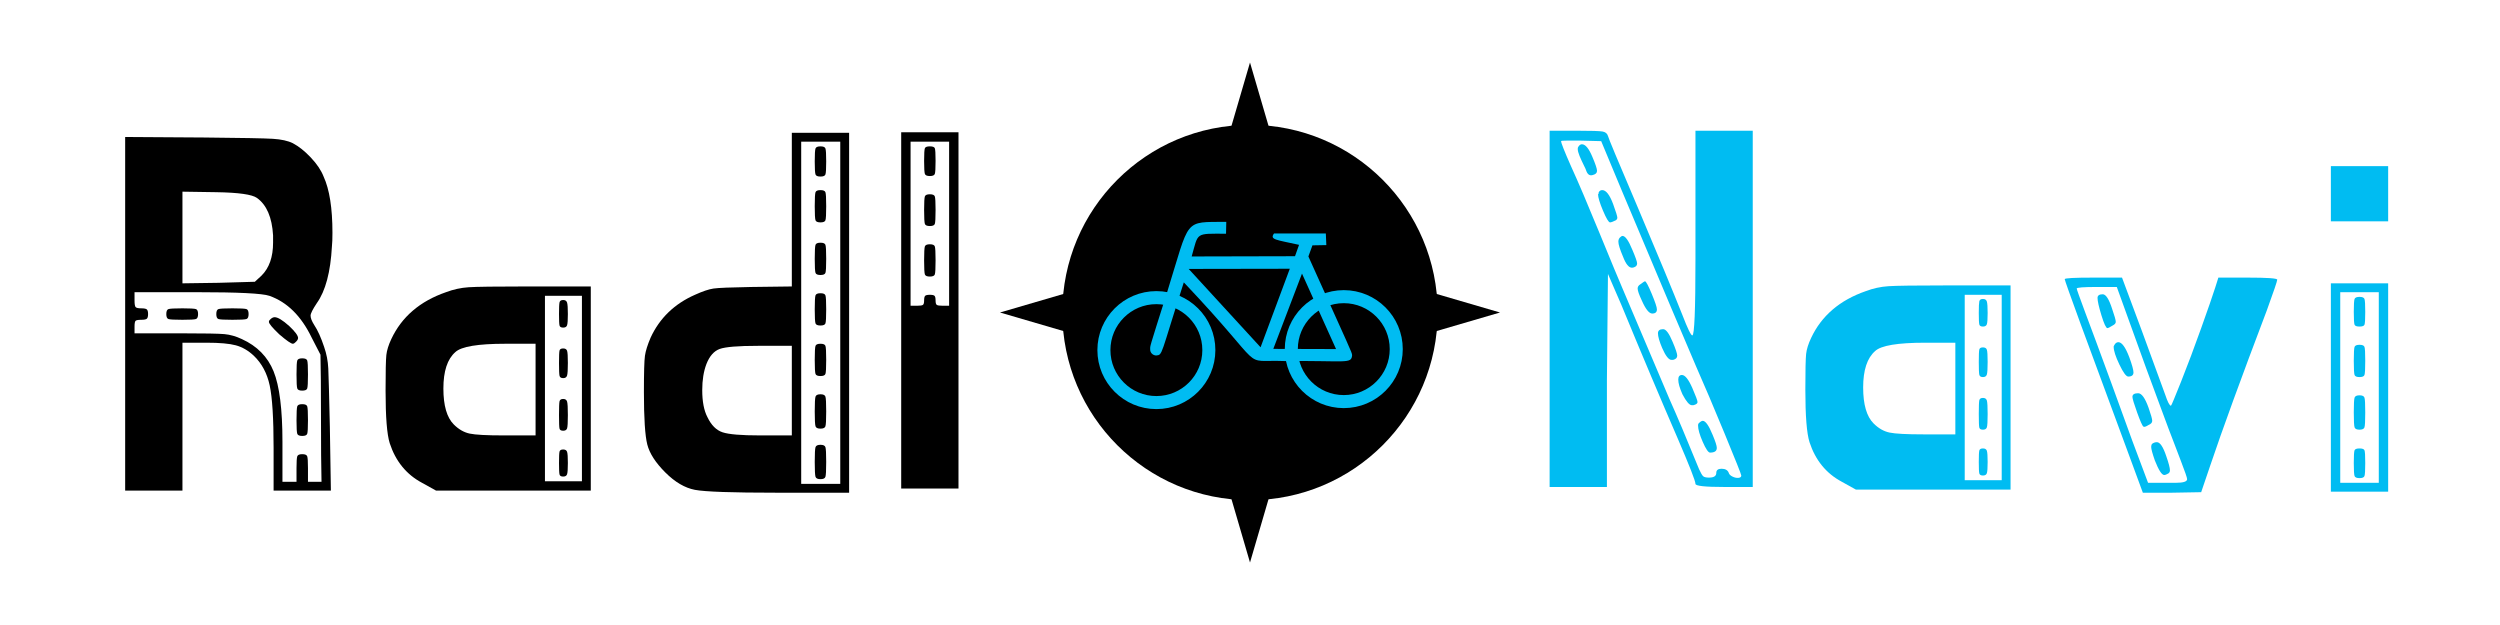
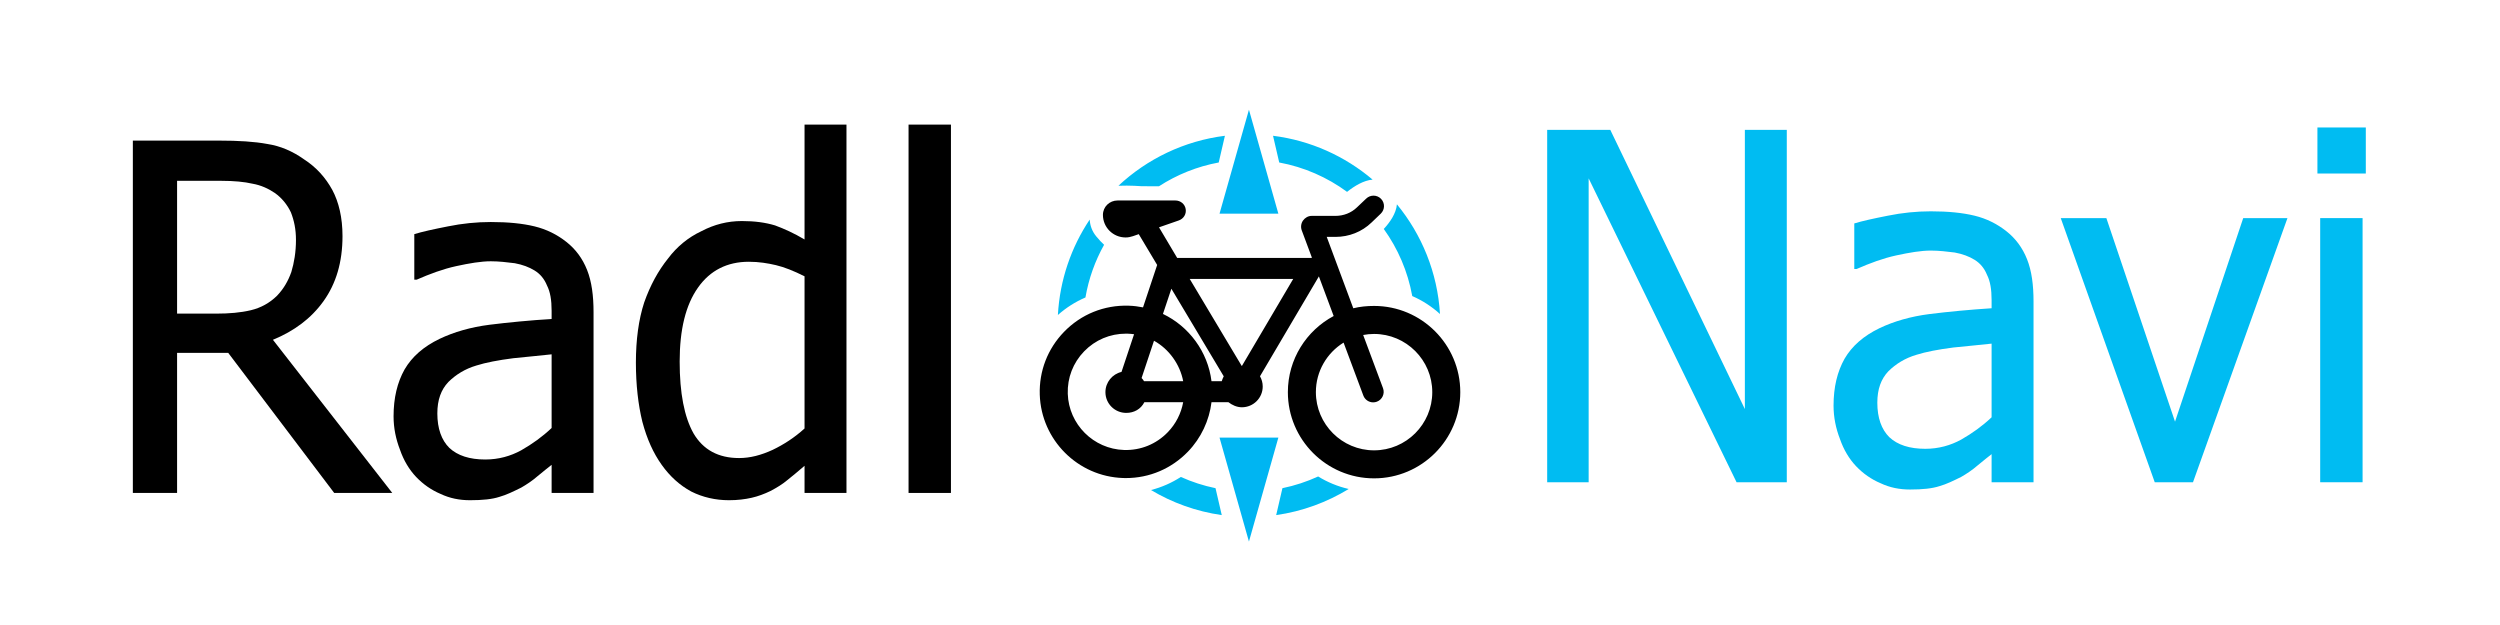
- <svg xmlns="http://www.w3.org/2000/svg" width="100%" height="100%" viewBox="0 0 320 80" version="1.1" xml:space="preserve" style="fill-rule:evenodd;clip-rule:evenodd;">
-   <g transform="matrix(0.32,0,0,0.32,129.364,7.87597)">
-     <circle cx="95.736" cy="100.388" r="75.065" />
-   </g>
-   <g transform="matrix(0.32,0,0,0.32,131.886,-7.37984)">
-     <path d="M87.855,48.062L95.866,75.452L79.845,75.452L87.855,48.062Z" />
-   </g>
-   <g transform="matrix(1.95943e-17,-0.32,0.32,1.95943e-17,112.62,68.1137)">
-     <path d="M87.855,48.062L95.866,75.452L79.845,75.452L87.855,48.062Z" />
-   </g>
-   <g transform="matrix(-1.95943e-17,-0.32,-0.32,1.95943e-17,207.38,68.1137)">
-     <path d="M87.855,48.062L95.866,75.452L79.845,75.452L87.855,48.062Z" />
-   </g>
-   <g transform="matrix(-0.32,3.91887e-17,-3.91887e-17,-0.32,188.114,87.3798)">
-     <path d="M87.855,48.062L95.866,75.452L79.845,75.452L87.855,48.062Z" />
-   </g>
-   <g id="Fahrrad_aus_Zusatzzeichen_1000-32.svg" transform="matrix(0.0976693,0,0,0.0976693,160,36.7369)">
-     <g transform="matrix(1,0,0,1,-220,-180)">
-       <clipPath id="_clip1">
-         <rect x="0" y="0" width="440" height="360" />
-       </clipPath>
-       <g clip-path="url(#_clip1)">
-         <g id="g1999" transform="matrix(0.427115,0,0,0.427115,5.4781,88.0021)">
-           <g id="g2015">
-             <g id="g19991">
-               <circle id="circle2001" cx="215" cy="409" r="161" style="fill:none;stroke:rgb(0,188,242);stroke-width:40px;" />
-               <circle id="circle2003" cx="790" cy="406" r="161" style="fill:none;stroke:rgb(0,188,242);stroke-width:40px;" />
-               <path id="path2005" d="M429.484,15.467C296.918,16.759 319.4,1.771 248.078,230.985C189.975,414.126 196.304,394.154 196,407C195.787,416.98 203.843,424.893 213.967,425.57C235.021,423.442 226.165,427.847 299.157,201.181C565.87,482.536 465.806,436.912 609.341,442.626C797.983,440.817 813.316,452.446 815.555,424.795C815.297,415.406 810.904,409.807 681.438,121.675L693.842,87.565L736.48,86.789L734.93,51.128L576.005,51.128C561.965,70.337 581.69,70.251 652.754,86.014L640.35,120.9L323.276,121.675C344.638,47.08 332.579,51.731 428.709,51.904L429.484,15.467ZM314.114,159.91L624.378,159.36L534.709,400.309L314.114,159.91ZM661.785,174.213L573.767,405.26L766.307,405.81L661.785,174.213Z" style="fill:rgb(0,188,242);" />
-             </g>
-           </g>
-         </g>
-       </g>
+ <svg xmlns="http://www.w3.org/2000/svg" width="100%" height="100%" viewBox="0 0 320 80" version="1.1" xml:space="preserve" style="fill-rule:evenodd;clip-rule:evenodd;stroke-linejoin:round;stroke-miterlimit:2;">
+   <g transform="matrix(1.17961,0,0,1.24074,-30.1407,-5.59018)">
+     <g transform="matrix(50,0,0,50,36.2667,55.36)">
+       <path d="M0.637,-0L0.511,-0L0.281,-0.289L0.17,-0.289L0.17,-0L0.074,-0L0.074,-0.727L0.261,-0.727C0.303,-0.727 0.338,-0.725 0.366,-0.72C0.394,-0.716 0.421,-0.705 0.446,-0.688C0.472,-0.672 0.492,-0.651 0.507,-0.625C0.521,-0.6 0.529,-0.568 0.529,-0.53C0.529,-0.476 0.515,-0.432 0.488,-0.396C0.461,-0.36 0.424,-0.334 0.378,-0.316L0.637,-0ZM0.428,-0.522C0.428,-0.544 0.424,-0.562 0.417,-0.579C0.409,-0.595 0.397,-0.609 0.382,-0.619C0.368,-0.628 0.352,-0.635 0.334,-0.638C0.316,-0.642 0.293,-0.644 0.266,-0.644L0.17,-0.644L0.17,-0.37L0.255,-0.37C0.283,-0.37 0.308,-0.372 0.33,-0.377C0.352,-0.382 0.371,-0.392 0.387,-0.407C0.401,-0.421 0.411,-0.437 0.418,-0.456C0.424,-0.475 0.428,-0.497 0.428,-0.522Z" style="fill-rule:nonzero;" />
+     </g>
+     <g transform="matrix(50,0,0,50,66.8575,55.36)">
+       <path d="M0.371,-0.134L0.371,-0.286C0.349,-0.284 0.322,-0.281 0.288,-0.278C0.255,-0.274 0.228,-0.269 0.208,-0.263C0.183,-0.256 0.163,-0.244 0.147,-0.229C0.131,-0.213 0.123,-0.192 0.123,-0.164C0.123,-0.133 0.132,-0.109 0.149,-0.093C0.167,-0.077 0.193,-0.069 0.227,-0.069C0.256,-0.069 0.282,-0.076 0.305,-0.088C0.329,-0.101 0.351,-0.116 0.371,-0.134ZM0.371,-0.058C0.364,-0.053 0.354,-0.045 0.341,-0.035C0.329,-0.025 0.316,-0.017 0.305,-0.011C0.288,-0.003 0.273,0.004 0.258,0.008C0.242,0.013 0.221,0.015 0.194,0.015C0.171,0.015 0.15,0.011 0.13,0.002C0.11,-0.006 0.092,-0.018 0.077,-0.033C0.062,-0.048 0.05,-0.067 0.042,-0.089C0.033,-0.111 0.028,-0.134 0.028,-0.158C0.028,-0.196 0.036,-0.228 0.052,-0.255C0.068,-0.281 0.093,-0.302 0.128,-0.318C0.159,-0.332 0.195,-0.342 0.236,-0.347C0.278,-0.352 0.323,-0.356 0.371,-0.359L0.371,-0.376C0.371,-0.398 0.368,-0.415 0.361,-0.428C0.355,-0.442 0.346,-0.452 0.334,-0.459C0.322,-0.466 0.308,-0.471 0.291,-0.474C0.274,-0.476 0.257,-0.478 0.239,-0.478C0.218,-0.478 0.193,-0.474 0.164,-0.468C0.135,-0.462 0.107,-0.452 0.078,-0.44L0.073,-0.44L0.073,-0.534C0.09,-0.539 0.114,-0.544 0.146,-0.55C0.177,-0.556 0.208,-0.559 0.239,-0.559C0.277,-0.559 0.308,-0.556 0.334,-0.55C0.36,-0.544 0.383,-0.533 0.403,-0.518C0.423,-0.503 0.438,-0.484 0.448,-0.46C0.458,-0.436 0.462,-0.407 0.462,-0.373L0.462,-0L0.371,-0L0.371,-0.058Z" style="fill-rule:nonzero;" />
+     </g>
+     <g transform="matrix(50,0,0,50,93.1026,55.36)">
+       <path d="M0.486,-0L0.395,-0L0.395,-0.056C0.38,-0.044 0.368,-0.034 0.357,-0.026C0.347,-0.018 0.335,-0.011 0.321,-0.004C0.308,0.002 0.294,0.007 0.28,0.01C0.266,0.013 0.25,0.015 0.231,0.015C0.202,0.015 0.174,0.009 0.149,-0.003C0.124,-0.016 0.103,-0.034 0.085,-0.058C0.067,-0.082 0.053,-0.111 0.043,-0.147C0.034,-0.182 0.029,-0.223 0.029,-0.269C0.029,-0.316 0.035,-0.358 0.047,-0.393C0.06,-0.428 0.077,-0.458 0.099,-0.484C0.118,-0.508 0.142,-0.527 0.171,-0.54C0.199,-0.554 0.228,-0.561 0.259,-0.561C0.287,-0.561 0.31,-0.558 0.331,-0.552C0.351,-0.545 0.372,-0.536 0.395,-0.523L0.395,-0.76L0.486,-0.76L0.486,-0ZM0.395,-0.133L0.395,-0.447C0.372,-0.458 0.351,-0.466 0.333,-0.47C0.315,-0.474 0.296,-0.477 0.274,-0.477C0.227,-0.477 0.19,-0.459 0.164,-0.424C0.137,-0.388 0.124,-0.337 0.124,-0.271C0.124,-0.206 0.134,-0.157 0.154,-0.123C0.175,-0.089 0.208,-0.072 0.253,-0.072C0.277,-0.072 0.301,-0.078 0.326,-0.089C0.35,-0.1 0.373,-0.114 0.395,-0.133Z" style="fill-rule:nonzero;" />
+     </g>
+     <g transform="matrix(50,0,0,50,120.739,55.36)">
+       <rect x="0.068" y="-0.76" width="0.092" height="0.76" style="fill-rule:nonzero;" />
    </g>
  </g>
-   <g transform="matrix(1,0,0,1,-8.00625,7.69333)">
-     <path d="M45.96,46.107C45.96,45.084 45.993,44.484 46.06,44.307C46.127,44.129 46.338,44.04 46.693,44.04C47.049,44.04 47.26,44.129 47.327,44.307C47.393,44.484 47.427,45.084 47.427,46.107C47.427,47.084 47.393,47.662 47.327,47.84C47.26,48.018 47.049,48.107 46.693,48.107C46.338,48.107 46.127,48.018 46.06,47.84C45.993,47.662 45.96,47.084 45.96,46.107ZM46.06,42.04C45.993,41.862 45.96,41.262 45.96,40.24C45.96,39.218 45.993,38.618 46.06,38.44C46.127,38.262 46.338,38.173 46.693,38.173C47.049,38.173 47.26,38.262 47.327,38.44C47.393,38.618 47.427,39.218 47.427,40.24C47.427,41.262 47.393,41.862 47.327,42.04C47.26,42.218 47.049,42.307 46.693,42.307C46.338,42.307 46.127,42.218 46.06,42.04ZM42.493,33.307C42.716,33.04 42.938,32.907 43.16,32.907C43.56,32.907 44.182,33.284 45.027,34.04C45.782,34.751 46.16,35.262 46.16,35.573C46.16,35.751 46.027,35.951 45.76,36.173C45.671,36.262 45.582,36.307 45.493,36.307C45.271,36.307 44.693,35.907 43.76,35.107C42.871,34.262 42.427,33.729 42.427,33.507C42.427,33.418 42.449,33.351 42.493,33.307ZM35.96,33.14C35.782,33.073 35.693,32.862 35.693,32.507C35.693,32.151 35.782,31.94 35.96,31.873C36.138,31.807 36.738,31.773 37.76,31.773C38.782,31.773 39.382,31.807 39.56,31.873C39.738,31.94 39.827,32.151 39.827,32.507C39.827,32.862 39.738,33.073 39.56,33.14C39.382,33.207 38.782,33.24 37.76,33.24C36.738,33.24 36.138,33.207 35.96,33.14ZM29.56,33.14C29.382,33.073 29.293,32.862 29.293,32.507C29.293,32.151 29.382,31.94 29.56,31.873C29.738,31.807 30.338,31.773 31.36,31.773C32.338,31.773 32.916,31.807 33.093,31.873C33.271,31.94 33.36,32.151 33.36,32.507C33.36,32.862 33.271,33.073 33.093,33.14C32.916,33.207 32.338,33.24 31.36,33.24C30.338,33.24 29.738,33.207 29.56,33.14ZM42.493,30.173C41.604,29.862 38.493,29.707 33.16,29.707L25.227,29.707L25.227,30.773C25.227,31.218 25.271,31.496 25.36,31.607C25.449,31.718 25.693,31.773 26.093,31.773C26.449,31.773 26.682,31.818 26.793,31.907C26.904,31.996 26.96,32.196 26.96,32.507C26.96,32.818 26.904,33.018 26.793,33.107C26.682,33.196 26.449,33.24 26.093,33.24C25.693,33.24 25.449,33.284 25.36,33.373C25.271,33.462 25.227,33.707 25.227,34.107L25.227,34.973L31.36,34.973C34.204,34.973 35.993,35.007 36.727,35.073C37.46,35.14 38.204,35.351 38.96,35.707C40.916,36.596 42.271,37.973 43.027,39.84C43.782,41.707 44.16,44.707 44.16,48.84L44.16,53.973L45.96,53.973L45.96,52.24C45.96,51.396 45.993,50.884 46.06,50.707C46.127,50.529 46.338,50.44 46.693,50.44C47.049,50.44 47.26,50.529 47.327,50.707C47.393,50.884 47.427,51.396 47.427,52.24L47.427,53.973L49.16,53.973C49.116,52.151 49.093,49.429 49.093,45.807C49.093,42.184 49.071,39.484 49.027,37.707L47.893,35.507C46.56,32.751 44.76,30.973 42.493,30.173ZM40.893,17.64C40.271,17.196 38.538,16.951 35.693,16.907L31.36,16.84L31.36,28.573L35.96,28.507L40.627,28.373L41.493,27.573C42.471,26.596 42.96,25.196 42.96,23.373L42.96,22.44C42.827,20.129 42.138,18.529 40.893,17.64ZM24.027,55.107L24.027,9.84L34.16,9.907C38.916,9.951 41.838,10.007 42.927,10.073C44.016,10.14 44.871,10.329 45.493,10.64C46.249,11.04 47.016,11.651 47.793,12.473C48.571,13.296 49.116,14.107 49.427,14.907C50.182,16.551 50.56,18.951 50.56,22.107C50.56,22.862 50.538,23.44 50.493,23.84C50.316,27.129 49.671,29.551 48.56,31.107C48.027,31.907 47.76,32.44 47.76,32.707C47.76,33.018 47.916,33.418 48.227,33.907C48.671,34.573 49.093,35.507 49.493,36.707C49.804,37.596 49.982,38.518 50.027,39.473C50.071,40.429 50.138,42.907 50.227,46.907L50.36,55.107L43.027,55.107L43.027,49.64C43.027,45.862 42.86,43.196 42.527,41.64C42.193,40.084 41.516,38.818 40.493,37.84C39.782,37.173 39.016,36.729 38.193,36.507C37.371,36.284 36.116,36.173 34.427,36.173L31.36,36.173L31.36,55.107L24.027,55.107Z" style="fill-rule:nonzero;" />
-     <path d="M79.627,53.04C79.582,52.862 79.56,52.373 79.56,51.573C79.56,50.773 79.582,50.284 79.627,50.107C79.671,49.929 79.827,49.84 80.093,49.84C80.36,49.84 80.527,49.94 80.593,50.14C80.66,50.34 80.693,50.818 80.693,51.573C80.693,52.329 80.66,52.807 80.593,53.007C80.527,53.207 80.36,53.307 80.093,53.307C79.827,53.307 79.671,53.218 79.627,53.04ZM79.627,47.173C79.582,46.996 79.56,46.418 79.56,45.44C79.56,44.462 79.582,43.873 79.627,43.673C79.671,43.473 79.827,43.373 80.093,43.373C80.36,43.373 80.527,43.484 80.593,43.707C80.66,43.929 80.693,44.507 80.693,45.44C80.693,46.373 80.66,46.94 80.593,47.14C80.527,47.34 80.36,47.44 80.093,47.44C79.827,47.44 79.671,47.351 79.627,47.173ZM79.627,40.407C79.582,40.207 79.56,39.662 79.56,38.773C79.56,37.884 79.582,37.351 79.627,37.173C79.671,36.996 79.827,36.907 80.093,36.907C80.36,36.907 80.527,37.007 80.593,37.207C80.66,37.407 80.693,37.929 80.693,38.773C80.693,39.618 80.66,40.151 80.593,40.373C80.527,40.596 80.36,40.707 80.093,40.707C79.827,40.707 79.671,40.607 79.627,40.407ZM79.627,33.973C79.582,33.796 79.56,33.307 79.56,32.507C79.56,31.707 79.582,31.207 79.627,31.007C79.671,30.807 79.827,30.707 80.093,30.707C80.36,30.707 80.527,30.818 80.593,31.04C80.66,31.262 80.693,31.751 80.693,32.507C80.693,33.262 80.66,33.74 80.593,33.94C80.527,34.14 80.36,34.24 80.093,34.24C79.827,34.24 79.671,34.151 79.627,33.973ZM76.56,48.04L76.56,36.307L72.693,36.307C69.182,36.307 67.049,36.662 66.293,37.373C65.271,38.262 64.76,39.818 64.76,42.04C64.76,44.218 65.204,45.751 66.093,46.64C66.716,47.262 67.393,47.651 68.127,47.807C68.86,47.962 70.316,48.04 72.493,48.04L76.56,48.04ZM82.493,53.907L82.493,30.173L77.76,30.173L77.76,53.907L82.493,53.907ZM65.093,29.707C66.027,29.351 66.993,29.14 67.993,29.073C68.993,29.007 71.449,28.973 75.36,28.973L83.627,28.973L83.627,55.107L63.827,55.107L62.027,54.107C60.027,53.04 58.649,51.351 57.893,49.04C57.538,47.929 57.36,45.684 57.36,42.307C57.36,39.862 57.393,38.34 57.46,37.74C57.527,37.14 57.738,36.462 58.093,35.707C59.427,32.862 61.76,30.862 65.093,29.707Z" style="fill-rule:nonzero;" />
-     <path d="M112.393,53.34C112.327,53.14 112.293,52.507 112.293,51.44C112.293,50.373 112.327,49.74 112.393,49.54C112.46,49.34 112.671,49.24 113.027,49.24C113.382,49.24 113.593,49.34 113.66,49.54C113.727,49.74 113.76,50.373 113.76,51.44C113.76,52.507 113.727,53.14 113.66,53.34C113.593,53.54 113.382,53.64 113.027,53.64C112.671,53.64 112.46,53.54 112.393,53.34ZM112.393,46.873C112.327,46.673 112.293,46.04 112.293,44.973C112.293,43.907 112.327,43.273 112.393,43.073C112.46,42.873 112.671,42.773 113.027,42.773C113.382,42.773 113.593,42.873 113.66,43.073C113.727,43.273 113.76,43.907 113.76,44.973C113.76,46.04 113.727,46.673 113.66,46.873C113.593,47.073 113.382,47.173 113.027,47.173C112.671,47.173 112.46,47.073 112.393,46.873ZM112.393,40.173C112.327,39.996 112.293,39.396 112.293,38.373C112.293,37.351 112.327,36.751 112.393,36.573C112.46,36.396 112.671,36.307 113.027,36.307C113.382,36.307 113.593,36.396 113.66,36.573C113.727,36.751 113.76,37.351 113.76,38.373C113.76,39.396 113.727,39.996 113.66,40.173C113.593,40.351 113.382,40.44 113.027,40.44C112.671,40.44 112.46,40.351 112.393,40.173ZM112.393,33.707C112.327,33.529 112.293,32.929 112.293,31.907C112.293,30.884 112.327,30.284 112.393,30.107C112.46,29.929 112.671,29.84 113.027,29.84C113.382,29.84 113.593,29.929 113.66,30.107C113.727,30.284 113.76,30.884 113.76,31.907C113.76,32.929 113.727,33.529 113.66,33.707C113.593,33.884 113.382,33.973 113.027,33.973C112.671,33.973 112.46,33.884 112.393,33.707ZM112.393,27.24C112.327,27.062 112.293,26.462 112.293,25.44C112.293,24.418 112.327,23.818 112.393,23.64C112.46,23.462 112.671,23.373 113.027,23.373C113.382,23.373 113.593,23.462 113.66,23.64C113.727,23.818 113.76,24.418 113.76,25.44C113.76,26.462 113.727,27.062 113.66,27.24C113.593,27.418 113.382,27.507 113.027,27.507C112.671,27.507 112.46,27.418 112.393,27.24ZM112.393,20.507C112.327,20.329 112.293,19.729 112.293,18.707C112.293,17.684 112.327,17.084 112.393,16.907C112.46,16.729 112.671,16.64 113.027,16.64C113.382,16.64 113.593,16.729 113.66,16.907C113.727,17.084 113.76,17.684 113.76,18.707C113.76,19.729 113.727,20.329 113.66,20.507C113.593,20.684 113.382,20.773 113.027,20.773C112.671,20.773 112.46,20.684 112.393,20.507ZM112.393,14.64C112.327,14.462 112.293,13.907 112.293,12.973C112.293,12.04 112.327,11.484 112.393,11.307C112.46,11.129 112.671,11.04 113.027,11.04C113.382,11.04 113.593,11.129 113.66,11.307C113.727,11.484 113.76,12.04 113.76,12.973C113.76,13.907 113.727,14.462 113.66,14.64C113.593,14.818 113.382,14.907 113.027,14.907C112.671,14.907 112.46,14.818 112.393,14.64ZM109.36,48.04L109.36,36.573L105.027,36.573C102.493,36.573 100.86,36.707 100.127,36.973C99.393,37.24 98.827,37.884 98.427,38.907C98.071,39.84 97.893,40.951 97.893,42.24C97.893,43.707 98.116,44.862 98.56,45.707C99.049,46.729 99.693,47.373 100.493,47.64C101.293,47.907 102.893,48.04 105.293,48.04L109.36,48.04ZM115.56,54.24L115.56,10.44L110.56,10.44L110.56,54.24L115.56,54.24ZM109.36,28.973L109.36,9.307L116.693,9.307L116.693,55.373L107.36,55.373C101.716,55.373 98.249,55.251 96.96,55.007C95.671,54.762 94.404,54.018 93.16,52.773C91.916,51.529 91.149,50.34 90.86,49.207C90.571,48.073 90.427,45.84 90.427,42.507C90.427,40.018 90.471,38.462 90.56,37.84C90.649,37.218 90.893,36.44 91.293,35.507C92.449,33.018 94.338,31.196 96.96,30.04C97.938,29.596 98.727,29.329 99.327,29.24C99.927,29.151 101.538,29.084 104.16,29.04L109.36,28.973Z" style="fill-rule:nonzero;" />
-     <path d="M126.393,27.44C126.327,27.262 126.293,26.662 126.293,25.64C126.293,24.618 126.327,24.018 126.393,23.84C126.46,23.662 126.671,23.573 127.027,23.573C127.382,23.573 127.593,23.662 127.66,23.84C127.727,24.018 127.76,24.618 127.76,25.64C127.76,26.662 127.727,27.262 127.66,27.44C127.593,27.618 127.382,27.707 127.027,27.707C126.671,27.707 126.46,27.618 126.393,27.44ZM126.293,19.173C126.293,18.196 126.327,17.618 126.393,17.44C126.46,17.262 126.671,17.173 127.027,17.173C127.382,17.173 127.593,17.262 127.66,17.44C127.727,17.618 127.76,18.196 127.76,19.173C127.76,20.196 127.727,20.796 127.66,20.973C127.593,21.151 127.382,21.24 127.027,21.24C126.671,21.24 126.46,21.151 126.393,20.973C126.327,20.796 126.293,20.196 126.293,19.173ZM126.393,14.573C126.327,14.396 126.293,13.84 126.293,12.907C126.293,11.973 126.327,11.429 126.393,11.273C126.46,11.118 126.671,11.04 127.027,11.04C127.382,11.04 127.593,11.118 127.66,11.273C127.727,11.429 127.76,11.973 127.76,12.907C127.76,13.84 127.727,14.396 127.66,14.573C127.593,14.751 127.382,14.84 127.027,14.84C126.671,14.84 126.46,14.751 126.393,14.573ZM129.493,31.44L129.493,10.44L124.56,10.44L124.56,31.44L125.427,31.44C125.782,31.44 126.016,31.407 126.127,31.34C126.238,31.273 126.293,31.084 126.293,30.773C126.293,30.462 126.338,30.262 126.427,30.173C126.516,30.084 126.716,30.04 127.027,30.04C127.338,30.04 127.538,30.084 127.627,30.173C127.716,30.262 127.76,30.462 127.76,30.773C127.76,31.084 127.816,31.273 127.927,31.34C128.038,31.407 128.271,31.44 128.627,31.44L129.493,31.44ZM123.36,54.84L123.36,9.24L130.693,9.24L130.693,54.84L123.36,54.84Z" style="fill-rule:nonzero;" />
+   <g transform="matrix(1.17961,0,0,1.24074,150.894,-6.95985)">
+     <g transform="matrix(50,0,0,50,36.2667,55.36)">
+       <path d="M0.594,-0L0.485,-0L0.164,-0.627L0.164,-0L0.074,-0L0.074,-0.727L0.211,-0.727L0.503,-0.151L0.503,-0.727L0.594,-0.727L0.594,-0Z" style="fill:rgb(0,188,242);fill-rule:nonzero;" />
+     </g>
+     <g transform="matrix(50,0,0,50,69.6407,55.36)">
+       <path d="M0.371,-0.134L0.371,-0.286C0.349,-0.284 0.322,-0.281 0.288,-0.278C0.255,-0.274 0.228,-0.269 0.208,-0.263C0.183,-0.256 0.163,-0.244 0.147,-0.229C0.131,-0.213 0.123,-0.192 0.123,-0.164C0.123,-0.133 0.132,-0.109 0.149,-0.093C0.167,-0.077 0.193,-0.069 0.227,-0.069C0.256,-0.069 0.282,-0.076 0.305,-0.088C0.329,-0.101 0.351,-0.116 0.371,-0.134ZM0.371,-0.058C0.364,-0.053 0.354,-0.045 0.341,-0.035C0.329,-0.025 0.316,-0.017 0.305,-0.011C0.288,-0.003 0.273,0.004 0.258,0.008C0.242,0.013 0.221,0.015 0.194,0.015C0.171,0.015 0.15,0.011 0.13,0.002C0.11,-0.006 0.092,-0.018 0.077,-0.033C0.062,-0.048 0.05,-0.067 0.042,-0.089C0.033,-0.111 0.028,-0.134 0.028,-0.158C0.028,-0.196 0.036,-0.228 0.052,-0.255C0.068,-0.281 0.093,-0.302 0.128,-0.318C0.159,-0.332 0.195,-0.342 0.236,-0.347C0.278,-0.352 0.323,-0.356 0.371,-0.359L0.371,-0.376C0.371,-0.398 0.368,-0.415 0.361,-0.428C0.355,-0.442 0.346,-0.452 0.334,-0.459C0.322,-0.466 0.308,-0.471 0.291,-0.474C0.274,-0.476 0.257,-0.478 0.239,-0.478C0.218,-0.478 0.193,-0.474 0.164,-0.468C0.135,-0.462 0.107,-0.452 0.078,-0.44L0.073,-0.44L0.073,-0.534C0.09,-0.539 0.114,-0.544 0.146,-0.55C0.177,-0.556 0.208,-0.559 0.239,-0.559C0.277,-0.559 0.308,-0.556 0.334,-0.55C0.36,-0.544 0.383,-0.533 0.403,-0.518C0.423,-0.503 0.438,-0.484 0.448,-0.46C0.458,-0.436 0.462,-0.407 0.462,-0.373L0.462,-0L0.371,-0L0.371,-0.058Z" style="fill:rgb(0,188,242);fill-rule:nonzero;" />
+     </g>
+     <g transform="matrix(50,0,0,50,95.544,55.36)">
+       <path d="M0.495,-0.545L0.29,-0L0.207,-0L0.003,-0.545L0.102,-0.545L0.251,-0.125L0.399,-0.545L0.495,-0.545Z" style="fill:rgb(0,188,242);fill-rule:nonzero;" />
+     </g>
+     <g transform="matrix(50,0,0,50,120.446,55.36)">
+       <path d="M0.16,-0L0.068,-0L0.068,-0.545L0.16,-0.545L0.16,-0ZM0.167,-0.637L0.062,-0.637L0.062,-0.732L0.167,-0.732L0.167,-0.637Z" style="fill:rgb(0,188,242);fill-rule:nonzero;" />
+     </g>
  </g>
-   <g transform="matrix(1,0,0,1,-11.4886,18.2267)">
-     <path d="M228.907,35.973C229.129,35.751 229.307,35.64 229.44,35.64C229.796,35.64 230.218,36.24 230.707,37.44C231.062,38.284 231.24,38.84 231.24,39.107C231.24,39.507 230.951,39.707 230.373,39.707C230.151,39.707 229.84,39.251 229.44,38.34C229.04,37.429 228.84,36.729 228.84,36.24C228.84,36.107 228.862,36.018 228.907,35.973ZM226.773,29.773C227.173,29.773 227.618,30.329 228.107,31.44C228.551,32.462 228.773,33.062 228.773,33.24C228.773,33.418 228.596,33.551 228.24,33.64L228.04,33.64C227.729,33.64 227.329,33.173 226.84,32.24C226.484,31.44 226.307,30.818 226.307,30.373C226.307,29.973 226.462,29.773 226.773,29.773ZM224.373,23.907C224.729,23.907 225.129,24.44 225.573,25.507C225.973,26.44 226.173,27.04 226.173,27.307C226.173,27.573 225.996,27.751 225.64,27.84L225.44,27.84C225.084,27.84 224.684,27.329 224.24,26.307C223.884,25.462 223.707,24.84 223.707,24.44C223.707,24.084 223.929,23.907 224.373,23.907ZM221.44,18.173C221.796,17.907 221.996,17.773 222.04,17.773C222.173,17.773 222.462,18.307 222.907,19.373C223.351,20.44 223.573,21.107 223.573,21.373C223.573,21.729 223.373,21.907 222.973,21.907C222.573,21.907 222.129,21.351 221.64,20.24C221.284,19.484 221.107,18.973 221.107,18.707C221.107,18.484 221.218,18.307 221.44,18.173ZM218.64,12.707C218.64,12.484 218.707,12.307 218.84,12.173C218.973,12.04 219.084,11.973 219.173,11.973C219.529,11.973 219.951,12.573 220.44,13.773C220.84,14.707 221.04,15.284 221.04,15.507C221.04,15.64 220.996,15.751 220.907,15.84C220.729,15.973 220.551,16.04 220.373,16.04C219.973,16.04 219.596,15.573 219.24,14.64C218.84,13.707 218.64,13.062 218.64,12.707ZM216.107,6.44C216.196,6.218 216.351,6.107 216.573,6.107C217.062,6.107 217.529,6.707 217.973,7.907C218.329,8.884 218.507,9.462 218.507,9.64C218.507,9.773 218.44,9.884 218.307,9.973C217.951,10.151 217.707,10.24 217.573,10.24C217.396,10.24 217.096,9.74 216.673,8.74C216.251,7.74 216.04,7.04 216.04,6.64L216.107,6.573L216.107,6.44ZM213.507,0.573C213.64,0.351 213.796,0.24 213.973,0.24C214.418,0.24 214.862,0.773 215.307,1.84C215.707,2.773 215.907,3.373 215.907,3.64C215.907,3.907 215.729,4.084 215.373,4.173C214.973,4.307 214.684,4.107 214.507,3.573C214.507,3.529 214.407,3.307 214.207,2.907C214.007,2.507 213.829,2.118 213.673,1.74C213.518,1.362 213.44,1.062 213.44,0.84C213.44,0.707 213.462,0.618 213.507,0.573ZM219.107,6.24L216.44,-0.16L213.84,-0.227L212.04,-0.227C211.551,-0.227 211.307,-0.204 211.307,-0.16C211.307,0.062 211.729,1.129 212.573,3.04C213.507,5.084 214.729,7.951 216.24,11.64C217.751,15.329 218.729,17.684 219.173,18.707C219.929,20.484 220.996,22.996 222.373,26.24C223.751,29.484 224.684,31.684 225.173,32.84C226.151,35.018 227.418,38.018 228.973,41.84C229.196,42.329 229.373,42.629 229.507,42.74C229.64,42.851 229.884,42.907 230.24,42.907C230.862,42.907 231.173,42.707 231.173,42.307C231.173,41.951 231.396,41.773 231.84,41.773C232.329,41.773 232.64,41.951 232.773,42.307C232.818,42.484 232.973,42.64 233.24,42.773C233.507,42.907 233.762,42.962 234.007,42.94C234.251,42.918 234.373,42.818 234.373,42.64C234.373,42.507 233.662,40.718 232.24,37.273C230.818,33.829 229.596,30.951 228.573,28.64C227.551,26.284 224.396,18.818 219.107,6.24ZM209.84,44.107L209.84,-1.493L213.44,-1.493C215.173,-1.493 216.229,-1.46 216.607,-1.393C216.984,-1.327 217.218,-1.138 217.307,-0.827C217.307,-0.693 218.596,2.396 221.173,8.44C223.751,14.529 225.64,19.084 226.84,22.107C227.507,23.84 227.929,24.707 228.107,24.707C228.373,24.707 228.507,21.462 228.507,14.973L228.507,-1.493L235.84,-1.493L235.84,44.107L232.173,44.107C229.729,44.107 228.507,43.973 228.507,43.707C228.507,43.351 227.751,41.418 226.24,37.907C224.062,32.884 221.662,27.196 219.04,20.84L217.307,16.84L217.173,30.44L217.173,44.107L209.84,44.107Z" style="fill:rgb(0,188,242);fill-rule:nonzero;" />
-     <path d="M264.84,42.373C264.796,42.196 264.773,41.707 264.773,40.907C264.773,40.107 264.796,39.618 264.84,39.44C264.884,39.262 265.04,39.173 265.307,39.173C265.573,39.173 265.74,39.273 265.807,39.473C265.873,39.673 265.907,40.151 265.907,40.907C265.907,41.662 265.873,42.14 265.807,42.34C265.74,42.54 265.573,42.64 265.307,42.64C265.04,42.64 264.884,42.551 264.84,42.373ZM264.84,36.507C264.796,36.329 264.773,35.751 264.773,34.773C264.773,33.796 264.796,33.207 264.84,33.007C264.884,32.807 265.04,32.707 265.307,32.707C265.573,32.707 265.74,32.818 265.807,33.04C265.873,33.262 265.907,33.84 265.907,34.773C265.907,35.707 265.873,36.273 265.807,36.473C265.74,36.673 265.573,36.773 265.307,36.773C265.04,36.773 264.884,36.684 264.84,36.507ZM264.84,29.74C264.796,29.54 264.773,28.996 264.773,28.107C264.773,27.218 264.796,26.684 264.84,26.507C264.884,26.329 265.04,26.24 265.307,26.24C265.573,26.24 265.74,26.34 265.807,26.54C265.873,26.74 265.907,27.262 265.907,28.107C265.907,28.951 265.873,29.484 265.807,29.707C265.74,29.929 265.573,30.04 265.307,30.04C265.04,30.04 264.884,29.94 264.84,29.74ZM264.84,23.307C264.796,23.129 264.773,22.64 264.773,21.84C264.773,21.04 264.796,20.54 264.84,20.34C264.884,20.14 265.04,20.04 265.307,20.04C265.573,20.04 265.74,20.151 265.807,20.373C265.873,20.596 265.907,21.084 265.907,21.84C265.907,22.596 265.873,23.073 265.807,23.273C265.74,23.473 265.573,23.573 265.307,23.573C265.04,23.573 264.884,23.484 264.84,23.307ZM261.773,37.373L261.773,25.64L257.907,25.64C254.396,25.64 252.262,25.996 251.507,26.707C250.484,27.596 249.973,29.151 249.973,31.373C249.973,33.551 250.418,35.084 251.307,35.973C251.929,36.596 252.607,36.984 253.34,37.14C254.073,37.296 255.529,37.373 257.707,37.373L261.773,37.373ZM267.707,43.24L267.707,19.507L262.973,19.507L262.973,43.24L267.707,43.24ZM250.307,19.04C251.24,18.684 252.207,18.473 253.207,18.407C254.207,18.34 256.662,18.307 260.573,18.307L268.84,18.307L268.84,44.44L249.04,44.44L247.24,43.44C245.24,42.373 243.862,40.684 243.107,38.373C242.751,37.262 242.573,35.018 242.573,31.64C242.573,29.196 242.607,27.673 242.673,27.073C242.74,26.473 242.951,25.796 243.307,25.04C244.64,22.196 246.973,20.196 250.307,19.04Z" style="fill:rgb(0,188,242);fill-rule:nonzero;" />
-     <path d="M286.973,38.573C287.151,38.44 287.351,38.373 287.573,38.373C287.973,38.373 288.373,38.973 288.773,40.173C289.084,41.062 289.24,41.662 289.24,41.973C289.24,42.151 289.173,42.284 289.04,42.373C288.818,42.507 288.64,42.573 288.507,42.573C288.196,42.573 287.796,41.951 287.307,40.707C286.996,39.818 286.84,39.24 286.84,38.973C286.84,38.796 286.884,38.662 286.973,38.573ZM284.44,32.573C284.44,32.262 284.684,32.107 285.173,32.107C285.618,32.107 286.062,32.729 286.507,33.973C286.818,34.862 286.973,35.418 286.973,35.64C286.973,35.862 286.818,36.04 286.507,36.173C286.151,36.396 285.929,36.462 285.84,36.373C285.707,36.284 285.44,35.684 285.04,34.573C284.64,33.462 284.44,32.796 284.44,32.573ZM282.107,25.973C282.24,25.707 282.418,25.573 282.64,25.573C283.084,25.573 283.551,26.218 284.04,27.507C284.396,28.484 284.573,29.129 284.573,29.44C284.573,29.796 284.351,29.973 283.907,29.973C283.64,29.973 283.262,29.462 282.773,28.44C282.284,27.418 282.04,26.662 282.04,26.173L282.04,26.107L282.107,25.973ZM280.64,19.44C281.04,19.44 281.44,20.062 281.84,21.307C282.151,22.196 282.307,22.751 282.307,22.973C282.307,23.151 282.173,23.307 281.907,23.44C281.551,23.662 281.329,23.773 281.24,23.773C281.062,23.773 280.807,23.229 280.473,22.14C280.14,21.051 279.973,20.307 279.973,19.907C279.973,19.596 280.196,19.44 280.64,19.44ZM286.173,28.84L282.44,18.507L279.907,18.507C278.173,18.507 277.307,18.573 277.307,18.707C277.307,18.796 277.662,19.796 278.373,21.707C279.129,23.707 280.251,26.74 281.74,30.807C283.229,34.873 284.129,37.351 284.44,38.24L286.44,43.573L289.973,43.573C290.951,43.573 291.44,43.418 291.44,43.107C291.44,42.929 291.173,42.151 290.64,40.773C290.551,40.507 290.284,39.807 289.84,38.673C289.396,37.54 288.818,36.007 288.107,34.073C287.396,32.14 286.751,30.396 286.173,28.84ZM275.773,17.507C275.773,17.373 276.996,17.307 279.44,17.307L283.107,17.307L285.64,24.107C286.04,25.173 287.04,27.907 288.64,32.307C288.951,33.24 289.196,33.707 289.373,33.707C289.418,33.707 289.851,32.673 290.673,30.607C291.496,28.54 292.351,26.262 293.24,23.773C294.129,21.284 294.729,19.551 295.04,18.573L295.44,17.307L299.173,17.307C301.707,17.307 302.973,17.396 302.973,17.573C302.973,17.751 302.529,19.062 301.64,21.507C298.351,30.173 295.929,36.818 294.373,41.44L293.24,44.773L289.507,44.84L285.773,44.84L283.907,39.773C278.484,25.151 275.773,17.729 275.773,17.507Z" style="fill:rgb(0,188,242);fill-rule:nonzero;" />
-     <path d="M312.873,42.707C312.807,42.529 312.773,41.973 312.773,41.04C312.773,40.107 312.807,39.562 312.873,39.407C312.94,39.251 313.151,39.173 313.507,39.173C313.862,39.173 314.073,39.251 314.14,39.407C314.207,39.562 314.24,40.107 314.24,41.04C314.24,41.973 314.207,42.529 314.14,42.707C314.073,42.884 313.862,42.973 313.507,42.973C313.151,42.973 312.94,42.884 312.873,42.707ZM312.873,36.473C312.807,36.273 312.773,35.64 312.773,34.573C312.773,33.507 312.807,32.873 312.873,32.673C312.94,32.473 313.151,32.373 313.507,32.373C313.862,32.373 314.073,32.473 314.14,32.673C314.207,32.873 314.24,33.507 314.24,34.573C314.24,35.64 314.207,36.273 314.14,36.473C314.073,36.673 313.862,36.773 313.507,36.773C313.151,36.773 312.94,36.673 312.873,36.473ZM312.873,29.773C312.807,29.596 312.773,28.996 312.773,27.973C312.773,26.951 312.807,26.351 312.873,26.173C312.94,25.996 313.151,25.907 313.507,25.907C313.862,25.907 314.073,25.996 314.14,26.173C314.207,26.351 314.24,26.951 314.24,27.973C314.24,28.996 314.207,29.596 314.14,29.773C314.073,29.951 313.862,30.04 313.507,30.04C313.151,30.04 312.94,29.951 312.873,29.773ZM312.873,23.34C312.807,23.184 312.773,22.64 312.773,21.707C312.773,20.773 312.807,20.218 312.873,20.04C312.94,19.862 313.151,19.773 313.507,19.773C313.862,19.773 314.073,19.862 314.14,20.04C314.207,20.218 314.24,20.773 314.24,21.707C314.24,22.64 314.207,23.184 314.14,23.34C314.073,23.496 313.862,23.573 313.507,23.573C313.151,23.573 312.94,23.496 312.873,23.34ZM315.973,43.573L315.973,19.173L311.04,19.173L311.04,43.573L315.973,43.573ZM309.84,44.707L309.84,18.04L317.173,18.04L317.173,44.707L309.84,44.707ZM309.84,10.107L309.84,3.04L317.173,3.04L317.173,10.107L309.84,10.107Z" style="fill:rgb(0,188,242);fill-rule:nonzero;" />
+   <g transform="matrix(0.863696,0,0,0.863696,132.23,14.0443)">
+     <path d="M10.529,20.017C9.193,22.403 8.244,25.034 7.765,27.825C6.263,28.47 4.886,29.35 3.682,30.421C3.968,25.209 5.664,20.371 8.395,16.281C8.448,17.139 8.731,18.008 9.375,18.781C9.78,19.268 10.157,19.679 10.529,20.017ZM12.652,11.269C16.902,7.301 22.372,4.622 28.434,3.861L27.517,7.82C24.304,8.413 21.309,9.632 18.663,11.344C17.852,11.329 16.995,11.337 16.112,11.337C16.112,11.337 14.32,11.196 12.652,11.269ZM21.904,54.423C23.53,55.158 25.251,55.72 27.042,56.087L27.967,60.077C24.179,59.536 20.631,58.247 17.479,56.362C19.07,55.954 20.56,55.292 21.904,54.423ZM36.958,56.087C38.807,55.708 40.58,55.121 42.253,54.352C43.631,55.201 45.155,55.835 46.778,56.207C43.562,58.176 39.924,59.522 36.033,60.077L36.958,56.087ZM56.198,27.615C55.538,23.955 54.067,20.576 51.978,17.67C52.881,16.697 53.807,15.386 53.927,14.019C57.606,18.499 59.941,24.124 60.31,30.276C59.101,29.18 57.714,28.276 56.198,27.615ZM46.537,12.173C43.611,10.023 40.193,8.505 36.483,7.82L35.566,3.861C41.151,4.562 46.233,6.891 50.322,10.357C48.998,10.472 47.636,11.298 46.537,12.173Z" style="fill:rgb(0,188,242);" />
+     <g transform="matrix(1.15303,-1.12354e-16,1.47014e-16,-0.887228,-4.90121,64.7336)">
+       <path d="M35.782,18.194L32,0.827L28.218,18.194L35.782,18.194Z" style="fill:rgb(0,181,242);" />
+     </g>
+     <g transform="matrix(-1.15303,1.12354e-16,-1.47014e-16,0.887228,68.8929,-0.733625)">
+       <path d="M35.782,18.194L32,0.827L28.218,18.194L35.782,18.194Z" style="fill:rgb(0,181,242);" />
+     </g>
+     <g transform="matrix(0.0779097,0,0,0.0779097,0.989181,2.51904)">
+       <path d="M636.011,340.905C622.372,340.905 609.13,342.203 596.452,345.355L545.948,209.588L562.403,209.588C588.302,209.588 612.796,200.057 631.378,182.024L648.806,165.31C656.727,157.623 656.914,145.074 649.227,137.152C641.54,129.231 628.889,129.095 620.971,136.782L603.542,153.318C592.461,164.074 577.849,169.619 562.406,169.619L517.166,169.619C510.617,169.619 504.484,173.232 500.751,178.611C497.018,183.993 496.155,191.062 498.446,197.196L517.667,248.811C517.545,248.809 517.419,249.187 517.297,249.187C517.254,249.187 517.212,249.552 517.166,249.552L261.451,249.552L226.918,191.369L264.428,178.326C273.665,175.153 279.253,166.203 277.646,156.568C276.037,146.936 267.705,140.312 257.937,140.312L148.135,140.312C132.748,140.312 120.225,152.318 120.225,167.706C120.225,191.528 139.585,210.656 163.379,210.656C168.148,210.656 172.877,209.732 177.439,208.168L188.371,204.35L223.398,262.957L196.495,343.65C187.67,341.867 178.606,340.745 169.336,340.45C122.471,338.95 78.599,356.804 46.188,390.267C15.03,422.437 -1.346,464.85 0.085,509.693C2.835,595.853 72.484,665.499 158.644,668.248C160.437,668.304 162.214,668.334 163.994,668.334C208.786,668.334 250.623,650.439 281.795,618.258C307.011,592.218 322.537,558.628 326.784,523.99L358.893,523.99C365.815,529.319 374.776,533.673 384.576,533.673C406.413,533.673 424.18,515.991 424.18,494.151C424.18,487.061 422.283,480.458 419.005,474.692L531.024,284.704L559.142,360.079C507.359,387.68 472.02,442.226 472.02,504.886C472.02,595.312 545.585,668.88 636.011,668.88C726.437,668.88 800,595.315 800,504.891C800,414.468 726.437,340.905 636.011,340.905ZM482.209,289.521L384.674,454.96C384.639,454.96 384.607,454.794 384.576,454.794C384.461,454.794 384.352,455.05 384.237,455.053L285.304,289.524L482.209,289.524L482.209,289.521ZM250.437,308.194L350.028,474.759C348.382,477.693 347.127,481.362 346.266,484.026L326.746,484.026C319.843,428.073 283.945,379.79 234.402,356.13L250.437,308.194ZM198.36,484.026C197.02,481.362 195.48,479.96 193.756,478.076L217.376,407.133C245.939,422.92 266.834,452.053 272.887,484.026L198.36,484.026ZM243.517,581.185C221.629,603.782 192.064,615.929 160.346,614.904C102.203,613.049 55.205,566.094 53.35,507.95C52.383,477.658 63.432,449.034 84.468,427.319C105.512,405.593 133.753,393.635 163.989,393.635C165.201,393.635 166.413,393.661 167.636,393.699C171.638,393.826 175.579,394.192 179.464,394.735L155.574,466.409C138.072,470.504 124.984,486.205 124.984,504.939C124.984,526.777 142.75,544.376 164.586,544.376C179.379,544.376 192.282,537.315 199.082,523.993L272.885,523.993C269.018,545.308 258.976,565.222 243.517,581.185ZM636.011,615.599C574.972,615.599 525.309,565.936 525.309,504.897C525.309,465.111 546.414,430.175 578.009,410.658L615.572,511.334C618.57,519.373 626.193,524.336 634.295,524.336C636.616,524.336 638.977,523.931 641.279,523.068C651.62,519.213 656.874,507.7 653.013,497.362L615.261,396.174C621.986,394.892 628.916,394.194 636.011,394.194C697.051,394.194 746.711,443.857 746.711,504.897C746.711,565.936 697.054,615.599 636.011,615.599Z" style="fill-rule:nonzero;" />
+     </g>
  </g>
</svg>
